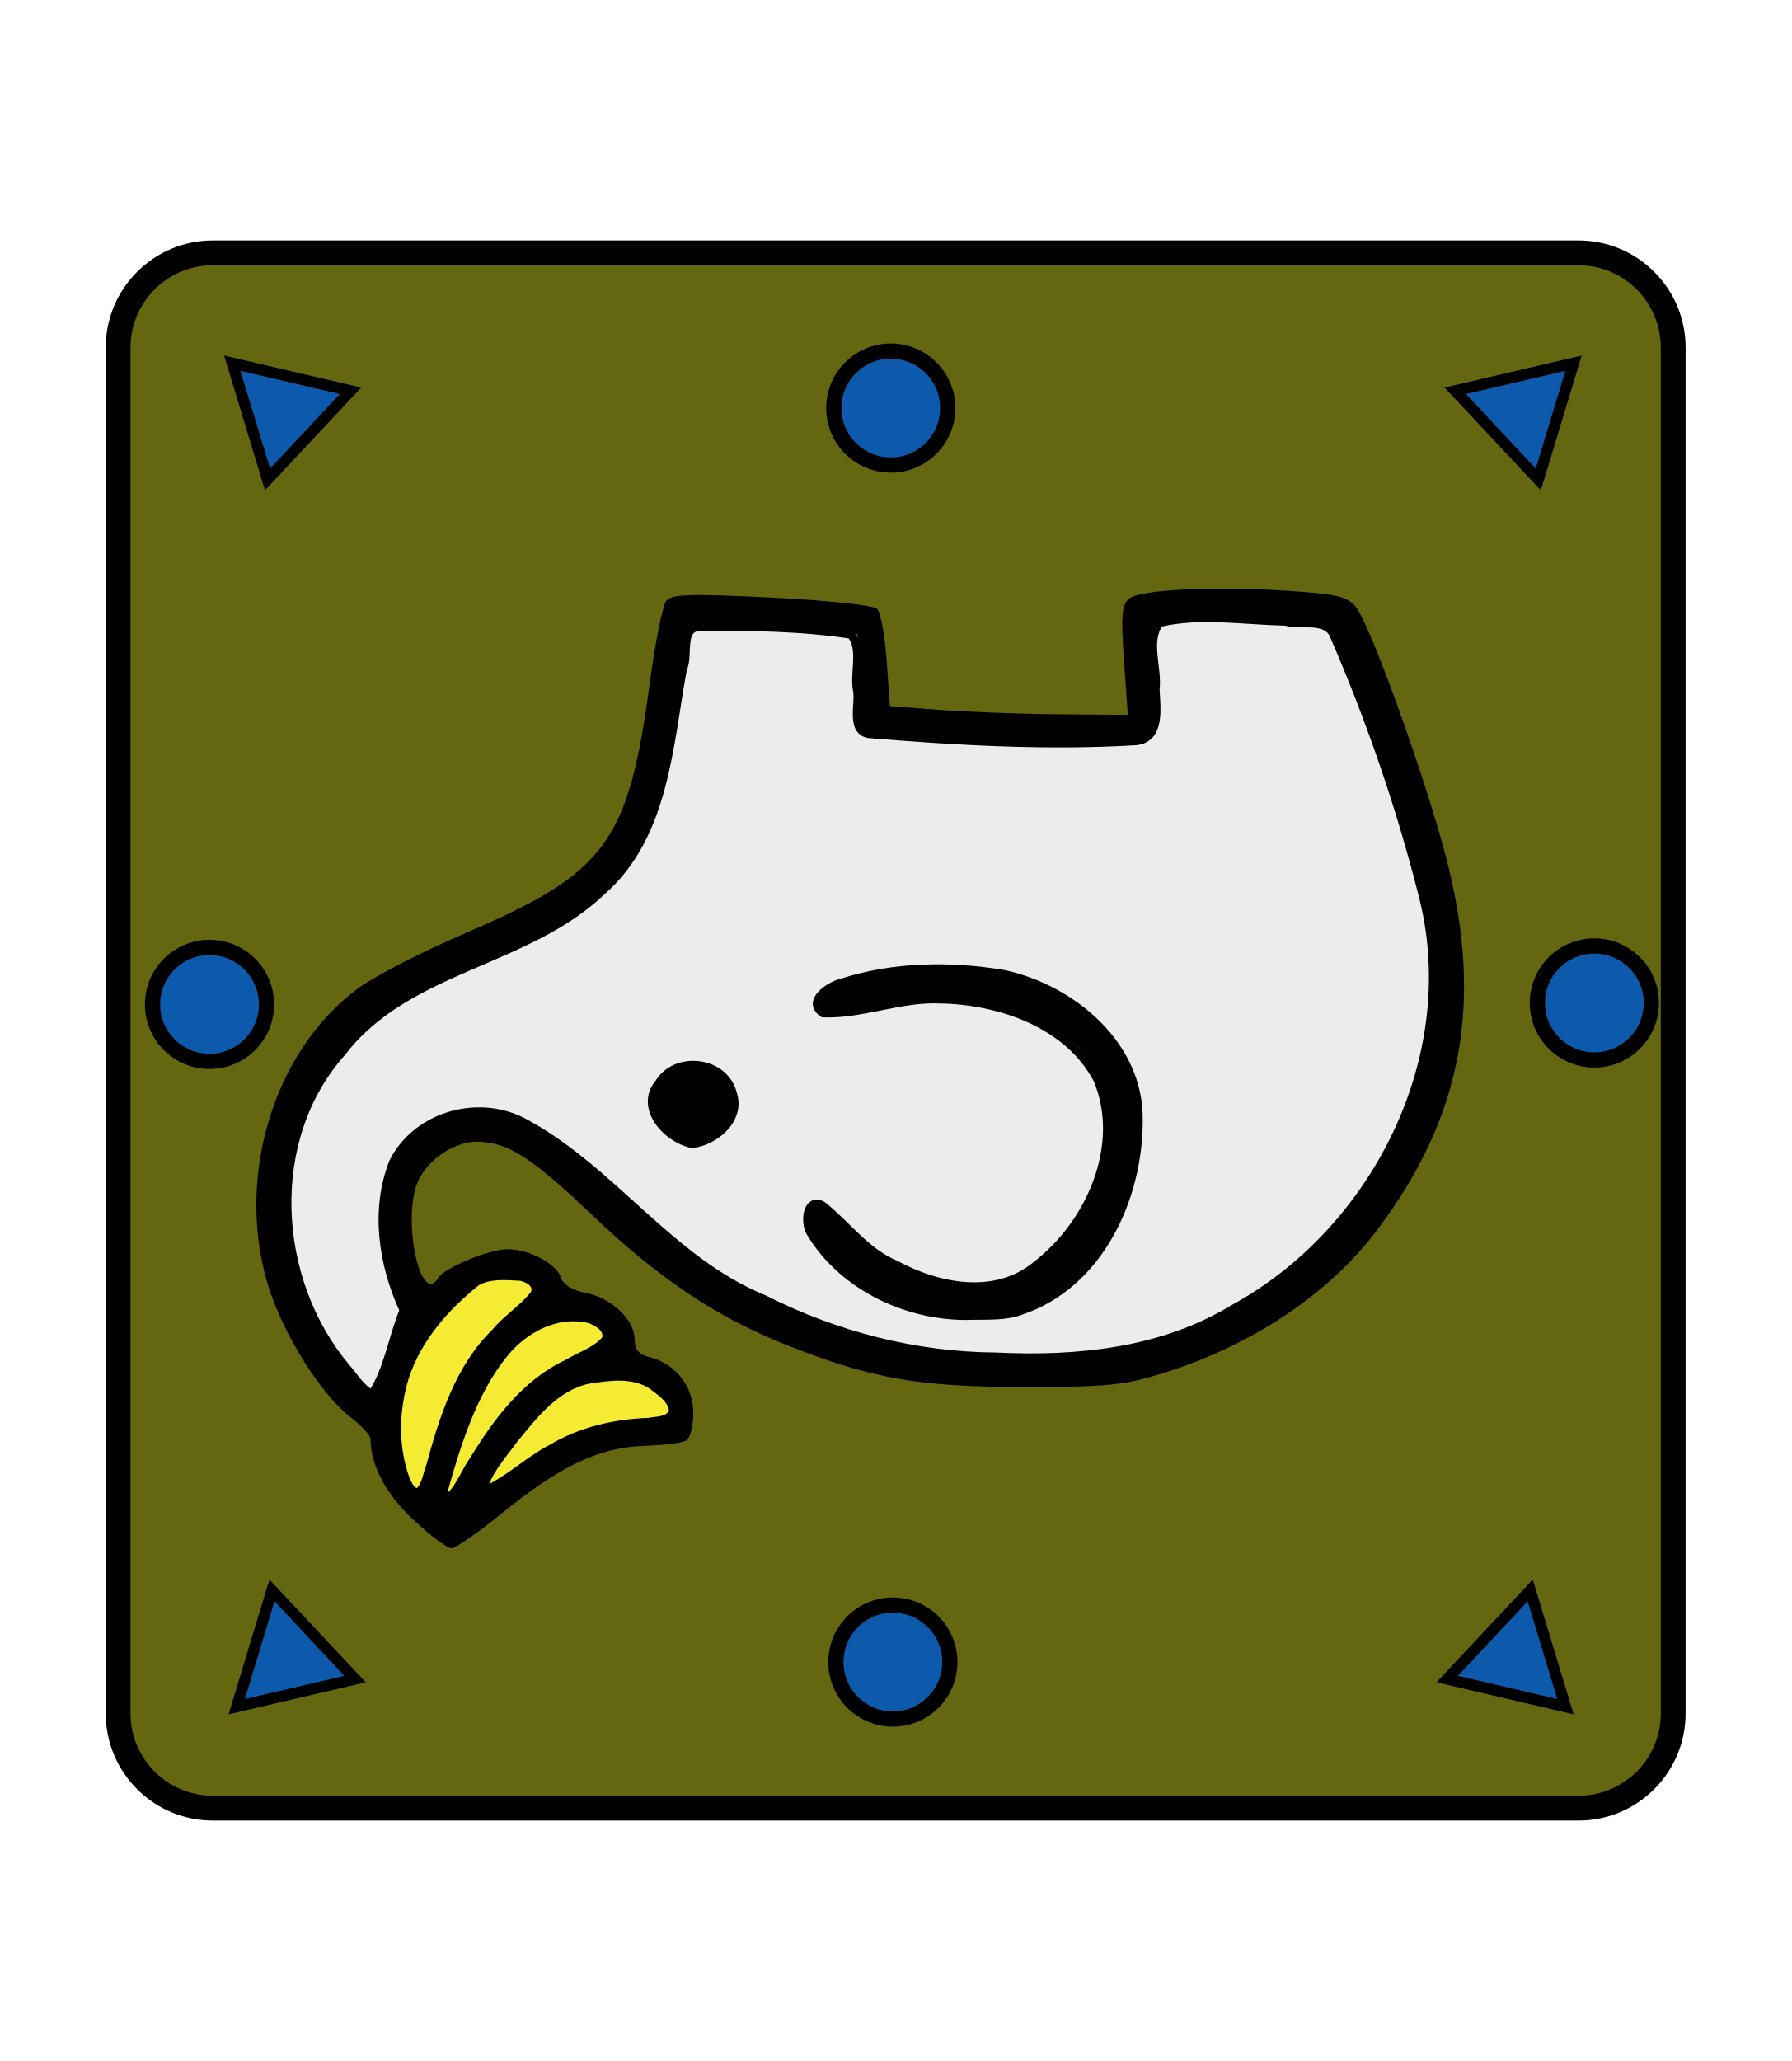
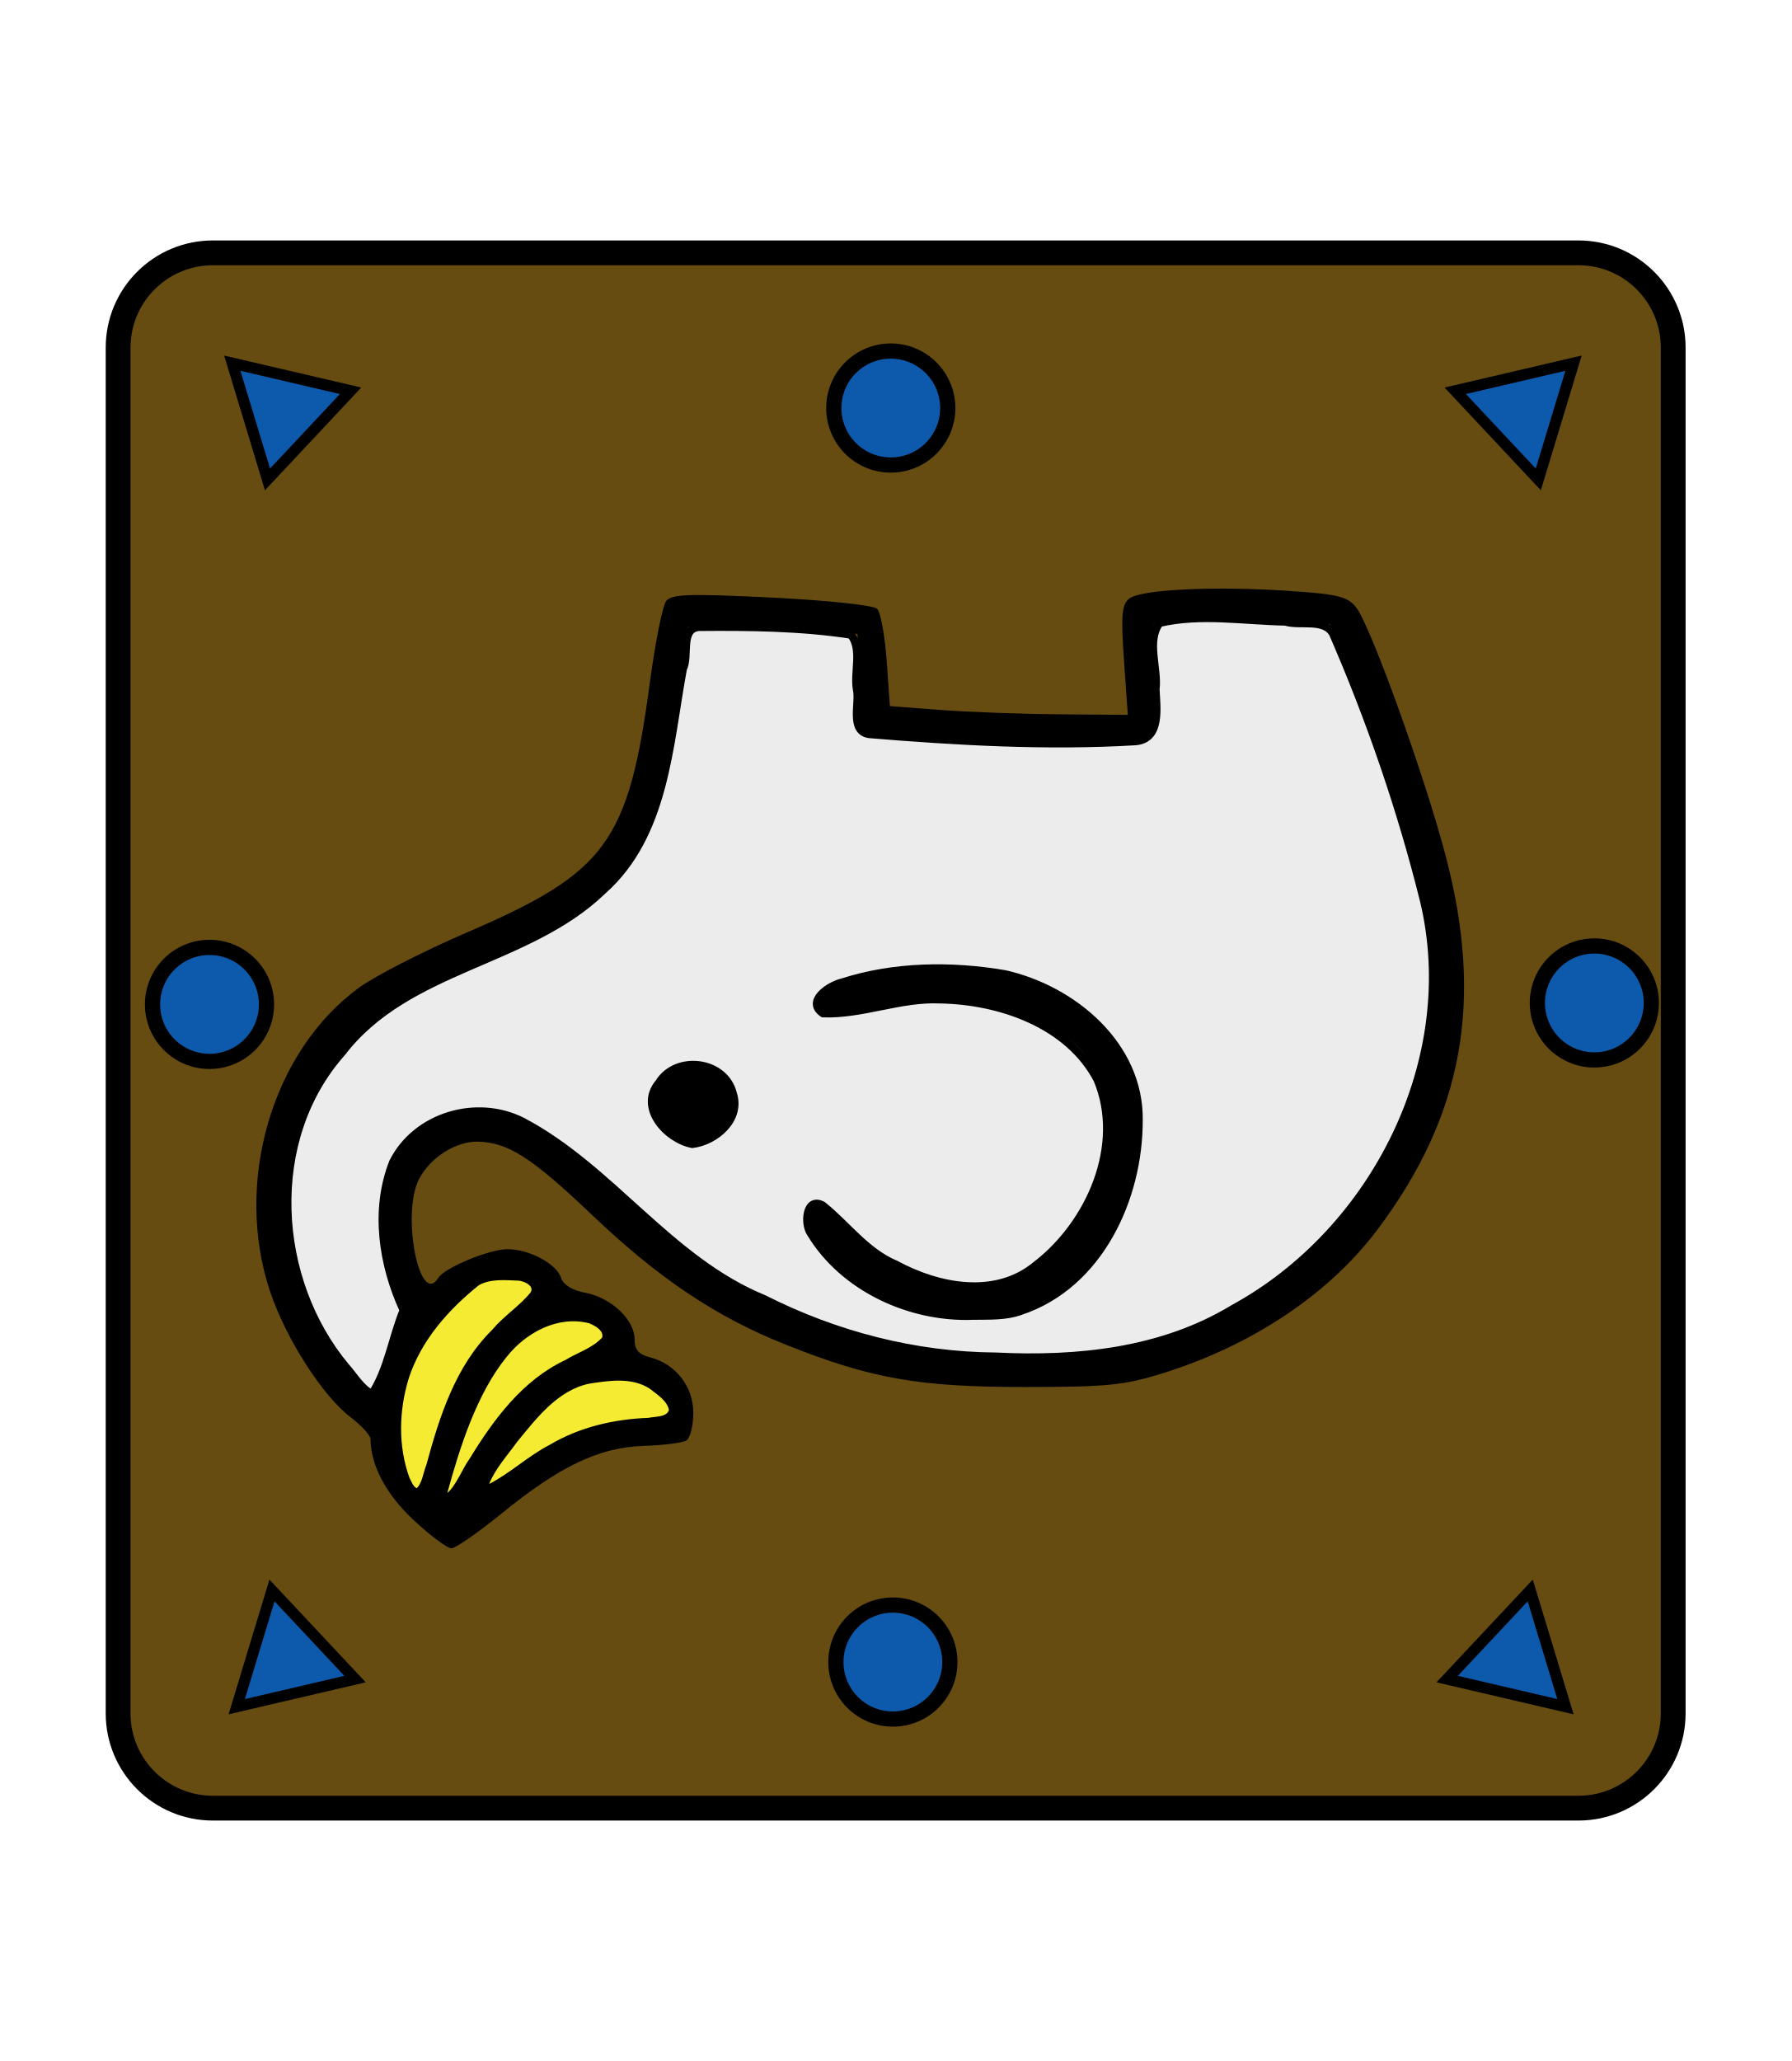
<svg xmlns="http://www.w3.org/2000/svg" id="svg4905" version="1.1" height="60" width="52.157">
  <defs id="defs4909" />
  <filter id="drop-shadow">
    <feGaussianBlur id="feGaussianBlur4880" stdDeviation="2" result="blur" in="SourceAlpha" />
    <feOffset id="feOffset4882" dy="2" dx="2" result="offsetBlur" />
    <feBlend id="feBlend4884" mode="normal" in2="offsetBlur" in="SourceGraphic" />
  </filter>
-   <rect ry="2.759" y="-52.639" x="-48.717" height="45.278" width="45.278" id="rect5497-3" style="opacity:1;fill:#646610;fill-opacity:1;stroke:#000000;stroke-width:0.722;stroke-linecap:square;stroke-linejoin:miter;stroke-miterlimit:4;stroke-dasharray:none;stroke-opacity:1;paint-order:fill markers stroke" transform="scale(-1)" />
+   <rect ry="2.759" y="-52.639" x="-48.717" height="45.278" width="45.278" id="rect5497-3" style="opacity:1;fill:#664c10;fill-opacity:1;stroke:#000000;stroke-width:0.722;stroke-linecap:square;stroke-linejoin:miter;stroke-miterlimit:4;stroke-dasharray:none;stroke-opacity:1;paint-order:fill markers stroke" transform="scale(-1)" />
  <path transform="matrix(-0.9496239,0.8901212,-0.8901212,-0.9496239,220.8786,328.8962)" d="m -29.108,270.302 0,-2.717 2.353,1.359 z" id="path10754-6-8" style="display:inline;opacity:1;fill:#0d5aac;fill-opacity:1;stroke:#000000;stroke-width:0.25;stroke-linecap:square;stroke-linejoin:miter;stroke-miterlimit:4;stroke-dasharray:none;stroke-opacity:1;paint-order:fill markers stroke" />
  <path transform="matrix(0.9496239,0.8901212,0.8901212,-0.9496239,-168.4056,328.8962)" d="m -29.108,270.302 0,-2.717 2.353,1.359 z" id="path10754-6-0" style="display:inline;opacity:1;fill:#0d5aac;fill-opacity:1;stroke:#000000;stroke-width:0.25;stroke-linecap:square;stroke-linejoin:miter;stroke-miterlimit:4;stroke-dasharray:none;stroke-opacity:1;paint-order:fill markers stroke" />
  <path transform="matrix(0.949624,-0.8901212,0.8901212,0.949624,-168.1707,-268.6384)" d="m -29.108,270.302 0,-2.717 2.353,1.359 z" id="path10754-6-0-6" style="display:inline;opacity:1;fill:#0d5aac;fill-opacity:1;stroke:#000000;stroke-width:0.25;stroke-linecap:square;stroke-linejoin:miter;stroke-miterlimit:4;stroke-dasharray:none;stroke-opacity:1;paint-order:fill markers stroke" />
  <path transform="matrix(-0.9496239,-0.8901212,-0.8901212,0.9496239,220.7486,-268.6384)" d="m -29.108,270.302 0,-2.717 2.353,1.359 z" id="path10754-6-3" style="display:inline;opacity:1;fill:#0d5aac;fill-opacity:1;stroke:#000000;stroke-width:0.25;stroke-linecap:square;stroke-linejoin:miter;stroke-miterlimit:4;stroke-dasharray:none;stroke-opacity:1;paint-order:fill markers stroke" />
  <g transform="matrix(-0.6458513,0,0,-0.6458513,-43.94588,214.4267)" id="g17211">
    <path style="fill:#000000;stroke-width:0.265" d="m -126.111,305.373 c -2.228,-0.144 -2.67,-0.25 -3.063,-0.737 -0.642,-0.794 -3.074,-7.534 -4.039,-11.195 -1.731,-6.563 -0.789,-11.725 3.079,-16.87 2.173,-2.891 5.634,-5.205 9.67,-6.465 1.733,-0.541 2.52,-0.62 6.218,-0.62 4.814,0 6.942,0.378 10.804,1.919 3.123,1.246 5.71,2.98 8.71,5.838 2.705,2.577 3.773,3.264 5.131,3.303 0.994,0.028 2.168,-0.716 2.669,-1.693 0.805,-1.567 -0.028,-5.812 -0.873,-4.445 -0.28,0.453 -2.279,1.283 -3.105,1.29 -0.976,0.008 -2.224,-0.655 -2.425,-1.286 -0.101,-0.318 -0.51,-0.57 -1.107,-0.682 -1.154,-0.216 -2.21,-1.214 -2.21,-2.086 0,-0.473 -0.182,-0.691 -0.684,-0.817 -1.161,-0.291 -1.962,-1.313 -1.962,-2.504 0,-0.58 0.14,-1.141 0.311,-1.247 0.171,-0.106 1.036,-0.215 1.922,-0.244 2.012,-0.065 3.782,-0.909 6.428,-3.063 1.053,-0.857 2.065,-1.557 2.249,-1.554 0.184,0.003 0.948,0.575 1.698,1.273 1.236,1.15 1.937,2.468 1.943,3.652 7.94e-4,0.165 0.406,0.608 0.901,0.986 1.262,0.962 2.914,3.542 3.624,5.656 1.647,4.909 -0.073,10.818 -3.985,13.69 -0.726,0.533 -2.92,1.658 -4.876,2.499 -6.304,2.712 -7.29,4.058 -8.258,11.279 -0.243,1.81 -0.574,3.46 -0.736,3.666 -0.246,0.313 -1.033,0.338 -4.76,0.154 -2.525,-0.125 -4.588,-0.345 -4.749,-0.506 -0.156,-0.156 -0.35,-1.207 -0.43,-2.335 l -0.145,-2.05 -2.249,-0.172 c -1.237,-0.095 -3.65,-0.184 -5.363,-0.198 l -3.114,-0.026 0.172,2.452 c 0.142,2.014 0.101,2.512 -0.227,2.784 -0.5,0.415 -3.754,0.576 -7.169,0.356 z m 5.598,-1.265 c 0.599,-0.16 0.608,-0.215 0.433,-2.461 -0.268,-3.422 -0.486,-3.311 6.092,-3.098 2.914,0.094 5.745,0.247 6.291,0.339 l 0.992,0.168 v 2.181 2.181 l 0.827,0.165 c 0.455,0.091 2.174,0.165 3.82,0.165 h 2.993 l 0.167,-1.257 c 0.792,-5.95 1.46,-8.13 3.045,-9.931 1.331,-1.512 2.956,-2.542 5.948,-3.772 3.529,-1.45 4.321,-1.902 5.835,-3.334 2.421,-2.289 3.622,-6.055 3.027,-9.486 -0.374,-2.157 -1.044,-3.689 -2.397,-5.48 -1.009,-1.337 -1.57,-1.735 -1.57,-1.116 0,0.157 -0.299,1.034 -0.665,1.948 l -0.665,1.662 0.527,1.161 c 0.735,1.621 0.729,4.284 -0.012,5.501 -1.174,1.926 -3.024,2.659 -5.12,2.029 -1.508,-0.454 -2.45,-1.155 -5.802,-4.322 -2.239,-2.115 -3.028,-2.669 -5.556,-3.903 -4.266,-2.082 -6.718,-2.629 -11.81,-2.636 -3.819,-0.005 -4.262,0.048 -6.444,0.763 -4.425,1.45 -8.069,4.508 -10.153,8.52 -2.062,3.971 -2.504,7.632 -1.447,12.011 0.588,2.436 2.87,9.147 3.663,10.771 l 0.49,1.003 2.381,0.148 c 3.86,0.241 4.466,0.25 5.11,0.077 z m 6.663,-16.198 c -4.516,-1.446 -6.318,-4.585 -5.18,-9.027 1.394,-5.442 5.934,-7.631 11.081,-5.343 2.053,0.913 3.888,2.95 3.52,3.909 -0.253,0.659 -0.865,0.4 -1.569,-0.663 -0.484,-0.732 -1.175,-1.271 -2.35,-1.835 -2.04,-0.979 -3.509,-1.227 -4.957,-0.837 -3.027,0.815 -5.381,5.247 -4.508,8.487 0.469,1.741 1.152,2.514 3.046,3.446 2.146,1.057 4.482,1.275 7.087,0.664 2.491,-0.585 2.884,-0.561 2.78,0.17 -0.182,1.273 -6.072,1.951 -8.949,1.03 z m 13.843,-4.008 c -0.656,-0.261 -1.142,-1.032 -1.142,-1.811 0,-0.62 1.175,-1.624 1.9,-1.624 0.656,0 1.804,1.153 1.804,1.811 0,1.146 -1.452,2.067 -2.562,1.625 z m 11.676,-10.91 c 1.537,-1.596 2.267,-3.34 2.265,-5.412 -0.001,-1.329 -0.414,-2.724 -0.805,-2.724 -0.104,0 -0.387,0.786 -0.629,1.746 -0.777,3.093 -1.919,4.949 -4.1,6.663 -0.85,0.668 -0.515,1.116 0.836,1.116 0.973,0 1.241,-0.153 2.432,-1.389 z m -3.717,-1.011 c 1.259,-0.743 2.419,-2.579 3.208,-5.075 0.361,-1.142 0.656,-2.16 0.655,-2.262 -2.65e-4,-0.102 -0.426,0.52 -0.945,1.381 -1.605,2.662 -2.693,3.792 -4.509,4.686 -1.777,0.875 -1.882,0.989 -1.372,1.5 0.489,0.489 1.933,0.377 2.962,-0.23 z m -0.954,-3.076 c 0.936,-0.753 2.966,-3.371 2.966,-3.825 0,-0.118 -0.625,0.26 -1.389,0.841 -1.737,1.321 -3.795,2.111 -5.5,2.111 -1.417,0 -1.701,0.373 -0.85,1.115 0.712,0.62 1.151,0.731 2.524,0.636 0.925,-0.064 1.532,-0.301 2.249,-0.877 z" id="path17194" />
    <path style="opacity:1;fill:#ececec;fill-opacity:1;stroke:#000000;stroke-width:1.35;stroke-linecap:square;stroke-linejoin:miter;stroke-miterlimit:4;stroke-dasharray:none;stroke-opacity:1;paint-order:fill markers stroke" d="m -126.334,6.894 c -2.725,4.144 -3.474,9.657 -5.372,14.229 3.585,7.753 5,17.118 1.784,25.233 -3.941,7.851 -14.217,10.872 -22.003,6.938 -15.19,-7.98 -25.044,-23.656 -41.182,-30.251 -12.259,-6.199 -25.768,-9.703 -39.525,-9.796 -13.895,-0.687 -28.361,0.782 -40.49,8.157 -24.082,13.136 -38.976,42.491 -32.419,69.594 3.86,15.51 9.106,30.734 15.474,45.388 1.516,2.666 5.618,1.27 8.108,2.045 7.088,0.128 14.486,1.41 21.431,-0.222 2.304,-3.1 0.232,-7.723 0.678,-11.313 -0.129,-3.066 -0.991,-8.421 3.389,-8.843 15.116,-0.905 30.381,-0.029 45.451,1.214 3.325,0.53 1.529,5.335 2.075,7.621 0.515,2.941 -0.978,6.824 1,9.316 8.512,1.299 17.324,1.39 25.954,1.31 3.187,-0.313 1.573,-5.026 2.659,-7.086 2.423,-13.09 3.025,-28.368 13.716,-37.831 12.799,-12.337 33.273,-13.022 44.374,-27.527 13.221,-14.794 11.782,-38.794 -0.654,-53.629 -1.244,-1.347 -2.692,-3.846 -4.448,-4.547 z M -228.747,20.165 c 10.687,-0.422 22.028,4.765 27.653,14.053 1.159,1.592 0.822,6.269 -1.998,4.781 -4.171,-3.321 -7.378,-7.941 -12.483,-10.082 -7.249,-3.925 -17.007,-5.835 -23.899,-0.116 -9.181,7.031 -15.141,20.431 -10.449,31.627 4.99,9.489 16.647,13.461 26.807,13.634 6.752,0.312 13.295,-2.621 19.934,-2.37 3.024,2.07 -1.107,4.789 -3.252,5.278 -8.85,2.858 -18.584,2.965 -27.681,1.423 -11.65,-2.606 -23.056,-12.147 -22.866,-24.936 -0.015,-13.276 6.744,-27.98 20.1,-32.455 2.597,-0.956 5.416,-0.789 8.133,-0.836 z m 47.836,29.265 c 4.351,0.83 9.25,6.218 5.678,10.453 -2.977,4.806 -11.256,3.782 -12.613,-1.918 -1.378,-4.332 2.988,-8.05 6.935,-8.535 z" id="path17198" transform="matrix(0.2645833,0,0,0.2645833,-51.38914,267.3577)" />
    <path style="opacity:1;fill:#f6eb33;fill-opacity:1;stroke:#000000;stroke-width:0.477;stroke-linecap:square;stroke-linejoin:miter;stroke-miterlimit:4;stroke-dasharray:none;stroke-opacity:1;paint-order:fill markers stroke" d="m -134.052,-9.455 c -1.092,1.043 -1.217,2.828 -1.779,4.199 -2.228,8.217 -4.948,16.787 -11.187,22.919 -1.941,2.329 -4.593,3.972 -6.499,6.32 -0.914,1.356 1.108,2.368 2.227,2.419 2.27,0.091 4.824,0.35 6.873,-0.805 5.253,-4.197 9.925,-9.488 12.047,-15.979 1.705,-5.515 1.866,-11.685 -0.125,-17.144 -0.38,-0.664 -0.696,-1.793 -1.557,-1.929 z" id="path17200" transform="matrix(0.2645833,0,0,0.2645833,-51.38914,267.3577)" />
    <path style="opacity:1;fill:#f6eb33;fill-opacity:1;stroke:#000000;stroke-width:0.477;stroke-linecap:square;stroke-linejoin:miter;stroke-miterlimit:4;stroke-dasharray:none;stroke-opacity:1;paint-order:fill markers stroke" d="m -139.282,-10.215 c -1.508,1.169 -2.771,4.454 -3.913,5.967 -4.054,6.633 -8.943,13.267 -16.17,16.67 -2.111,1.295 -4.699,2.049 -6.385,3.923 -0.461,1.401 1.281,2.367 2.379,2.796 5.436,1.387 10.983,-1.62 14.298,-5.83 5.125,-6.302 8.036,-15.56 10.144,-23.259 0.005,-0.178 -0.192,-0.295 -0.353,-0.267 z" id="path17202" transform="matrix(0.2645833,0,0,0.2645833,-51.38914,267.3577)" />
    <path style="opacity:1;fill:#f6eb33;fill-opacity:1;stroke:#000000;stroke-width:0.477;stroke-linecap:square;stroke-linejoin:miter;stroke-miterlimit:4;stroke-dasharray:none;stroke-opacity:1;paint-order:fill markers stroke" d="m -146.376,-8.698 c -3.655,1.874 -6.7,4.804 -10.368,6.699 -5.05,2.995 -10.889,4.342 -16.713,4.551 -1.209,0.27 -3.282,0.068 -3.715,1.549 0.304,1.76 2.11,2.84 3.414,3.876 3.118,2.015 7.081,1.403 10.542,0.858 5.419,-1.186 8.993,-5.908 12.33,-9.965 1.686,-2.355 3.756,-4.584 4.83,-7.293 0.005,-0.17 -0.151,-0.307 -0.32,-0.274 z" id="path17204" transform="matrix(0.2645833,0,0,0.2645833,-51.38914,267.3577)" />
  </g>
  <circle r="1.659" cy="-29.198" cx="-46.421" id="path5973-1-7" style="opacity:1;fill:#0d5aac;fill-opacity:1;stroke:#000000;stroke-width:0.443;stroke-linecap:square;stroke-linejoin:miter;stroke-miterlimit:4;stroke-dasharray:none;stroke-opacity:1;paint-order:fill markers stroke" transform="scale(-1)" />
  <circle r="1.659" cy="-29.24" cx="-6.1" id="path5973-1-7-7" style="display:inline;opacity:1;fill:#0d5aac;fill-opacity:1;stroke:#000000;stroke-width:0.443;stroke-linecap:square;stroke-linejoin:miter;stroke-miterlimit:4;stroke-dasharray:none;stroke-opacity:1;paint-order:fill markers stroke" transform="scale(-1)" />
  <circle r="1.659" cy="-48.386" cx="-25.997" id="path5973-1-7-6-56" style="display:inline;opacity:1;fill:#0d5aac;fill-opacity:1;stroke:#000000;stroke-width:0.443;stroke-linecap:square;stroke-linejoin:miter;stroke-miterlimit:4;stroke-dasharray:none;stroke-opacity:1;paint-order:fill markers stroke" transform="scale(-1)" />
  <circle r="1.659" cy="-11.879" cx="-25.936" id="path5973-1-7-6-5" style="display:inline;opacity:1;fill:#0d5aac;fill-opacity:1;stroke:#000000;stroke-width:0.443;stroke-linecap:square;stroke-linejoin:miter;stroke-miterlimit:4;stroke-dasharray:none;stroke-opacity:1;paint-order:fill markers stroke" transform="scale(-1)" />
</svg>
